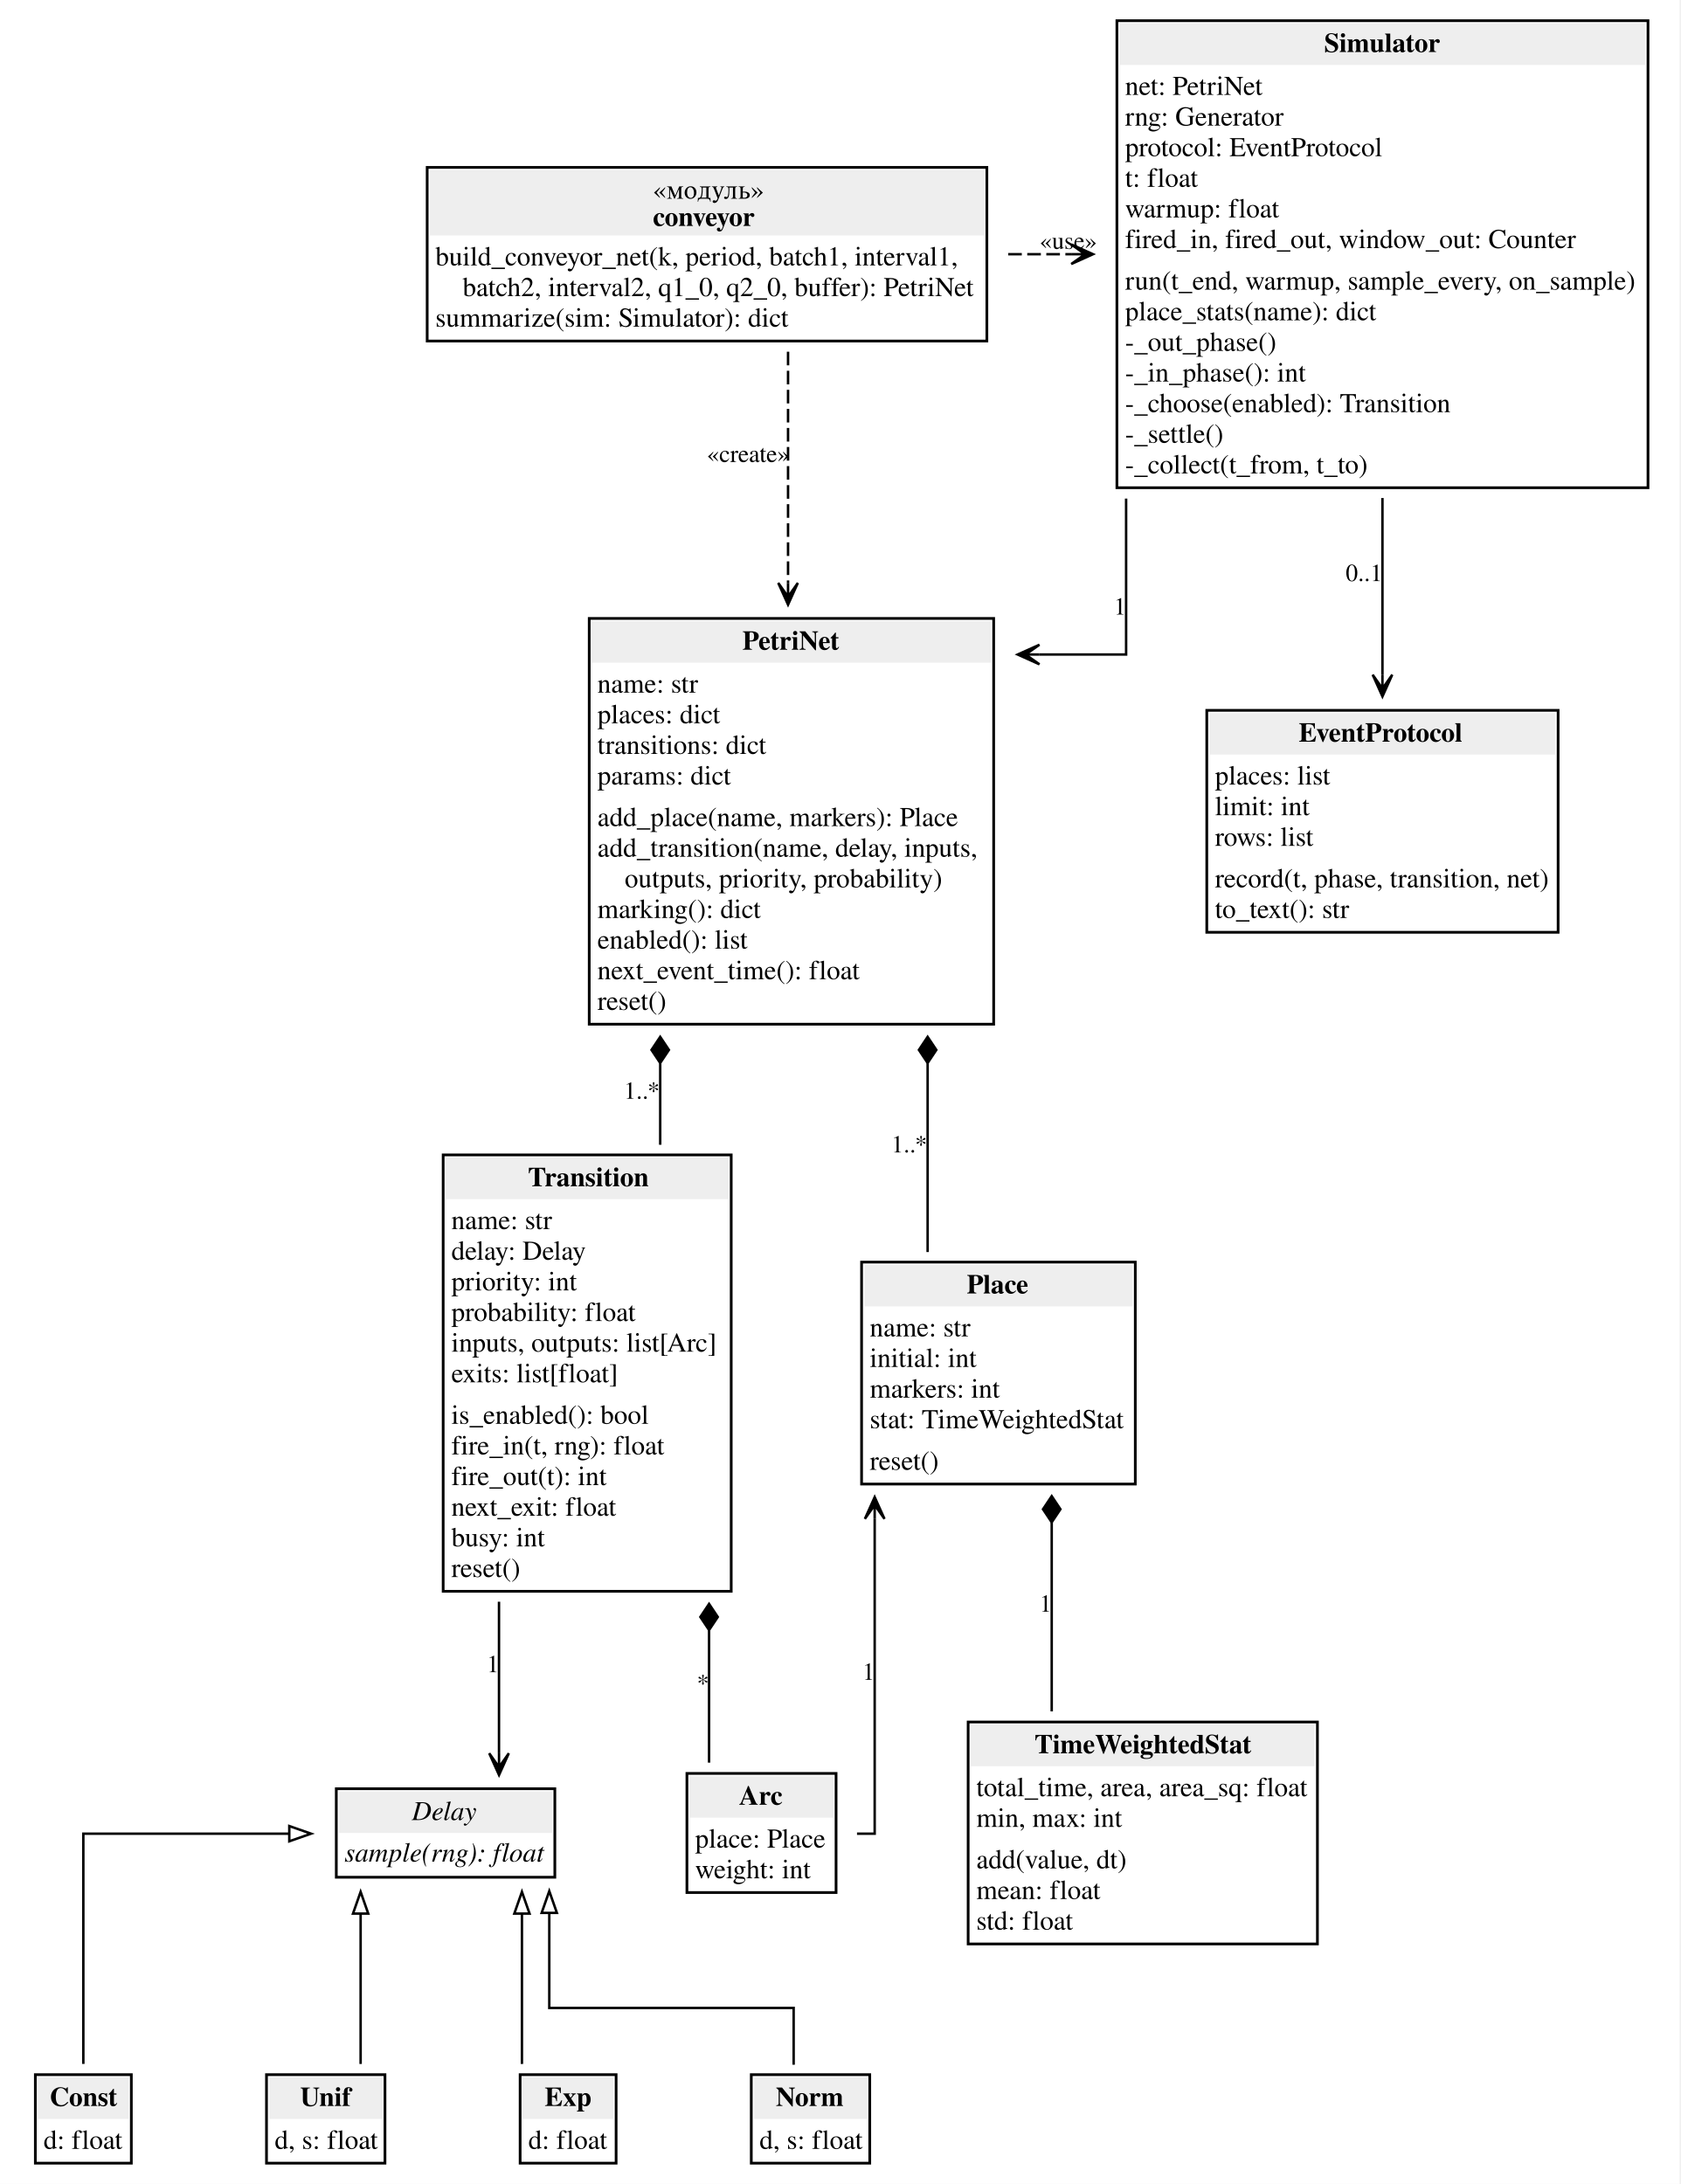
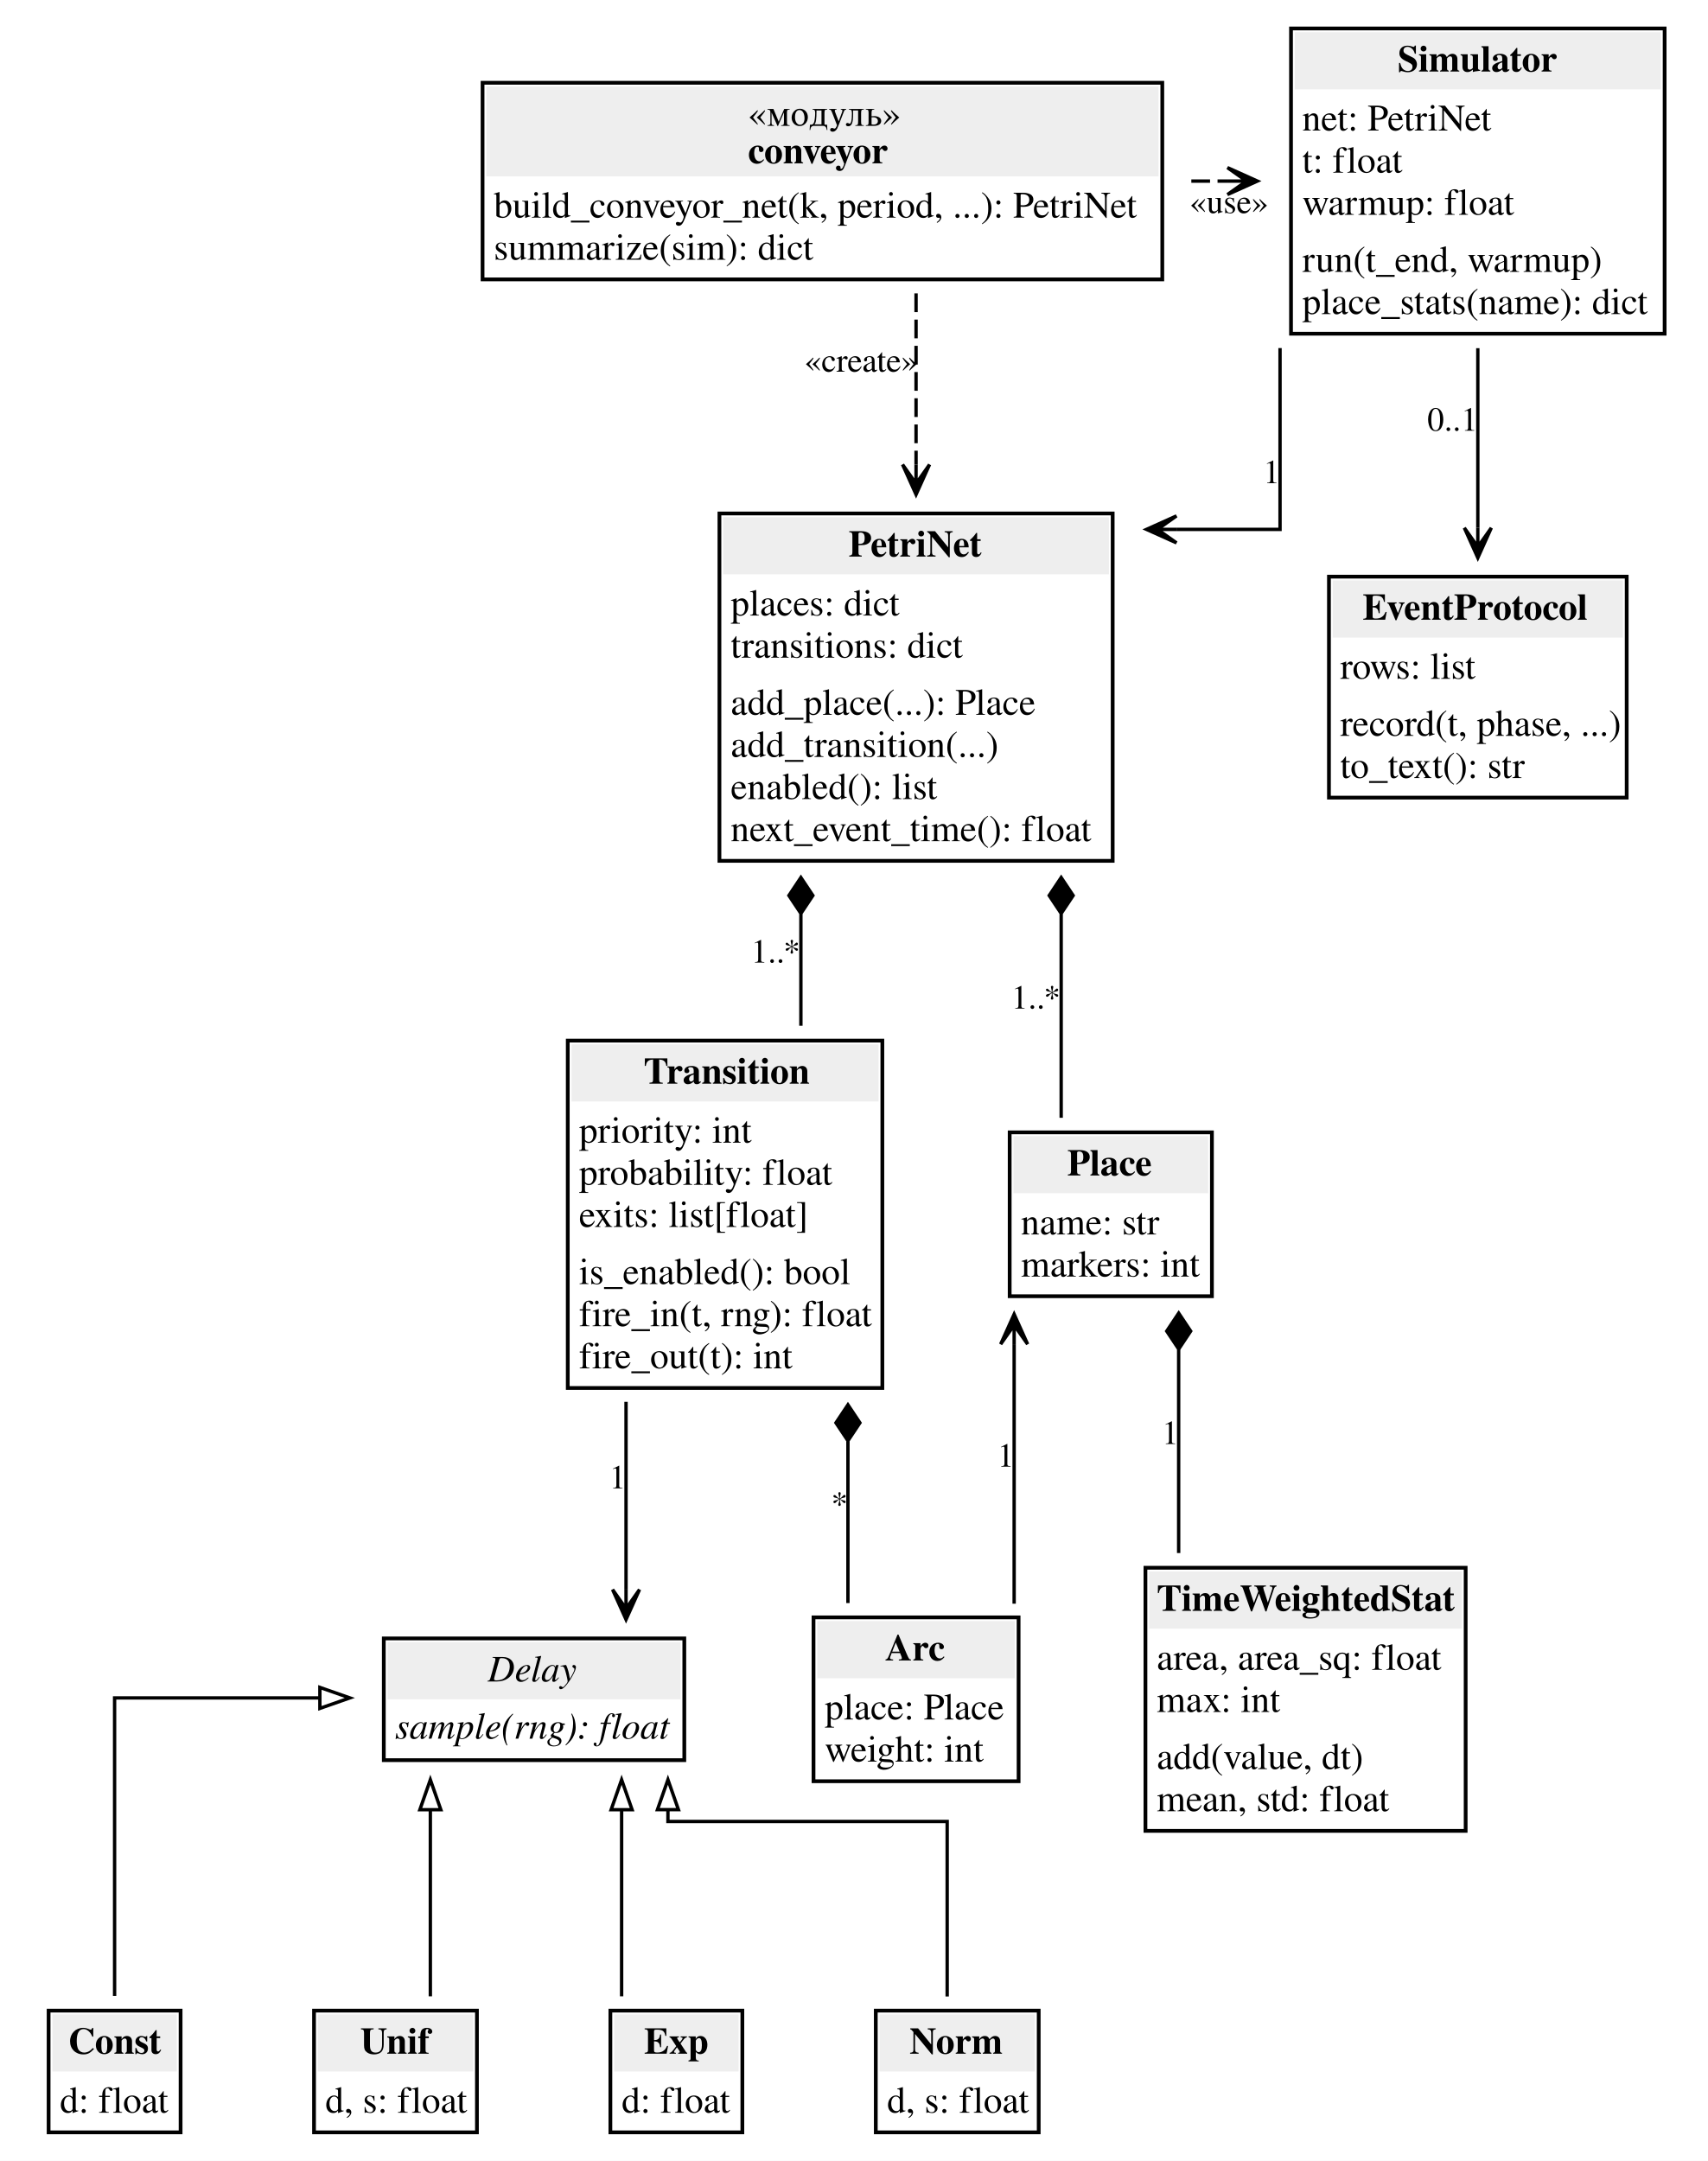
- <svg xmlns="http://www.w3.org/2000/svg" width="617pt" height="802pt" viewBox="0.00 0.00 617.00 802.00">
-   <g id="graph0" class="graph" transform="scale(1 1) rotate(0) translate(3.6 798.35)">
-     <polygon fill="white" stroke="none" points="-3.6,3.6 -3.6,-798.35 613.1,-798.35 613.1,3.6 -3.6,3.6" />
+ <svg xmlns="http://www.w3.org/2000/svg" width="456pt" height="577pt" viewBox="0.00 0.00 456.00 577.00">
+   <g id="graph0" class="graph" transform="scale(1 1) rotate(0) translate(3.6 573.35)">
+     <polygon fill="white" stroke="none" points="-3.6,3.6 -3.6,-573.35 452.48,-573.35 452.48,3.6 -3.6,3.6" />
    <g id="node1" class="node">
-       <polygon fill="none" stroke="black" points="406.5,-619.25 406.5,-790.75 601.5,-790.75 601.5,-619.25 406.5,-619.25" />
-       <polygon fill="#eeeeee" stroke="none" points="407.5,-774.5 407.5,-789.75 600.5,-789.75 600.5,-774.5 407.5,-774.5" />
-       <text xml:space="preserve" text-anchor="start" x="482.62" y="-779.25" font-family="Times,serif" font-weight="bold" font-size="10.00">Simulator</text>
-       <text xml:space="preserve" text-anchor="start" x="409.5" y="-763.5" font-family="Times,serif" font-size="10.00">net: PetriNet</text>
-       <text xml:space="preserve" text-anchor="start" x="409.5" y="-752.25" font-family="Times,serif" font-size="10.00">rng: Generator</text>
-       <text xml:space="preserve" text-anchor="start" x="409.5" y="-741" font-family="Times,serif" font-size="10.00">protocol: EventProtocol</text>
-       <text xml:space="preserve" text-anchor="start" x="409.5" y="-729.75" font-family="Times,serif" font-size="10.00">t: float</text>
-       <text xml:space="preserve" text-anchor="start" x="409.5" y="-718.5" font-family="Times,serif" font-size="10.00">warmup: float</text>
-       <text xml:space="preserve" text-anchor="start" x="409.5" y="-707.25" font-family="Times,serif" font-size="10.00">fired_in, fired_out, window_out: Counter</text>
-       <text xml:space="preserve" text-anchor="start" x="409.5" y="-692" font-family="Times,serif" font-size="10.00">run(t_end, warmup, sample_every, on_sample)</text>
-       <text xml:space="preserve" text-anchor="start" x="409.5" y="-680.75" font-family="Times,serif" font-size="10.00">place_stats(name): dict</text>
-       <text xml:space="preserve" text-anchor="start" x="409.5" y="-669.5" font-family="Times,serif" font-size="10.00">-_out_phase()</text>
-       <text xml:space="preserve" text-anchor="start" x="409.5" y="-658.25" font-family="Times,serif" font-size="10.00">-_in_phase(): int</text>
-       <text xml:space="preserve" text-anchor="start" x="409.5" y="-647" font-family="Times,serif" font-size="10.00">-_choose(enabled): Transition</text>
-       <text xml:space="preserve" text-anchor="start" x="409.5" y="-635.75" font-family="Times,serif" font-size="10.00">-_settle()</text>
-       <text xml:space="preserve" text-anchor="start" x="409.5" y="-624.5" font-family="Times,serif" font-size="10.00">-_collect(t_from, t_to)</text>
+       <polygon fill="none" stroke="black" points="341.12,-484.25 341.12,-565.75 440.88,-565.75 440.88,-484.25 341.12,-484.25" />
+       <polygon fill="#eeeeee" stroke="none" points="342.12,-549.5 342.12,-564.75 439.88,-564.75 439.88,-549.5 342.12,-549.5" />
+       <text xml:space="preserve" text-anchor="start" x="369.62" y="-554.25" font-family="Times,serif" font-weight="bold" font-size="10.00">Simulator</text>
+       <text xml:space="preserve" text-anchor="start" x="344.12" y="-538.5" font-family="Times,serif" font-size="10.00">net: PetriNet</text>
+       <text xml:space="preserve" text-anchor="start" x="344.12" y="-527.25" font-family="Times,serif" font-size="10.00">t: float</text>
+       <text xml:space="preserve" text-anchor="start" x="344.12" y="-516" font-family="Times,serif" font-size="10.00">warmup: float</text>
+       <text xml:space="preserve" text-anchor="start" x="344.12" y="-500.75" font-family="Times,serif" font-size="10.00">run(t_end, warmup)</text>
+       <text xml:space="preserve" text-anchor="start" x="344.12" y="-489.5" font-family="Times,serif" font-size="10.00">place_stats(name): dict</text>
    </g>
    <g id="node2" class="node">
-       <polygon fill="none" stroke="black" points="212.75,-422.25 212.75,-571.25 361.25,-571.25 361.25,-422.25 212.75,-422.25" />
-       <polygon fill="#eeeeee" stroke="none" points="213.75,-555 213.75,-570.25 360.25,-570.25 360.25,-555 213.75,-555" />
-       <text xml:space="preserve" text-anchor="start" x="269" y="-559.75" font-family="Times,serif" font-weight="bold" font-size="10.00">PetriNet</text>
-       <text xml:space="preserve" text-anchor="start" x="215.75" y="-544" font-family="Times,serif" font-size="10.00">name: str</text>
-       <text xml:space="preserve" text-anchor="start" x="215.75" y="-532.75" font-family="Times,serif" font-size="10.00">places: dict</text>
-       <text xml:space="preserve" text-anchor="start" x="215.75" y="-521.5" font-family="Times,serif" font-size="10.00">transitions: dict</text>
-       <text xml:space="preserve" text-anchor="start" x="215.75" y="-510.25" font-family="Times,serif" font-size="10.00">params: dict</text>
-       <text xml:space="preserve" text-anchor="start" x="215.75" y="-495" font-family="Times,serif" font-size="10.00">add_place(name, markers): Place</text>
-       <text xml:space="preserve" text-anchor="start" x="215.75" y="-483.75" font-family="Times,serif" font-size="10.00">add_transition(name, delay, inputs,</text>
-       <text xml:space="preserve" text-anchor="start" x="215.75" y="-472.5" font-family="Times,serif" font-size="10.00">    outputs, priority, probability)</text>
-       <text xml:space="preserve" text-anchor="start" x="215.75" y="-461.25" font-family="Times,serif" font-size="10.00">marking(): dict</text>
-       <text xml:space="preserve" text-anchor="start" x="215.75" y="-450" font-family="Times,serif" font-size="10.00">enabled(): list</text>
-       <text xml:space="preserve" text-anchor="start" x="215.75" y="-438.75" font-family="Times,serif" font-size="10.00">next_event_time(): float</text>
-       <text xml:space="preserve" text-anchor="start" x="215.75" y="-427.5" font-family="Times,serif" font-size="10.00">reset()</text>
+       <polygon fill="none" stroke="black" points="188.5,-343.5 188.5,-436.25 293.5,-436.25 293.5,-343.5 188.5,-343.5" />
+       <polygon fill="#eeeeee" stroke="none" points="189.5,-420 189.5,-435.25 292.5,-435.25 292.5,-420 189.5,-420" />
+       <text xml:space="preserve" text-anchor="start" x="223" y="-424.75" font-family="Times,serif" font-weight="bold" font-size="10.00">PetriNet</text>
+       <text xml:space="preserve" text-anchor="start" x="191.5" y="-409" font-family="Times,serif" font-size="10.00">places: dict</text>
+       <text xml:space="preserve" text-anchor="start" x="191.5" y="-397.75" font-family="Times,serif" font-size="10.00">transitions: dict</text>
+       <text xml:space="preserve" text-anchor="start" x="191.5" y="-382.5" font-family="Times,serif" font-size="10.00">add_place(...): Place</text>
+       <text xml:space="preserve" text-anchor="start" x="191.5" y="-371.25" font-family="Times,serif" font-size="10.00">add_transition(...)</text>
+       <text xml:space="preserve" text-anchor="start" x="191.5" y="-360" font-family="Times,serif" font-size="10.00">enabled(): list</text>
+       <text xml:space="preserve" text-anchor="start" x="191.5" y="-348.75" font-family="Times,serif" font-size="10.00">next_event_time(): float</text>
    </g>
    <g id="edge1" class="edge">
-       <path fill="none" stroke="black" stroke-width="0.9" d="M409.88,-615.25C409.88,-584.65 409.88,-558 409.88,-558 409.88,-558 378.06,-558 378.06,-558" />
-       <polygon fill="black" stroke="black" stroke-width="0.9" points="370.06,-558 378.06,-554.4 372.96,-558 378.06,-558 378.06,-558 378.06,-558 372.96,-558 378.06,-561.6 370.06,-558" />
-       <text xml:space="preserve" text-anchor="middle" x="407.62" y="-572.67" font-family="Times,serif" font-size="9.00">1</text>
+       <path fill="none" stroke="black" stroke-width="0.9" d="M338.19,-480.41C338.19,-456.54 338.19,-432 338.19,-432 338.19,-432 310.54,-432 310.54,-432" />
+       <polygon fill="black" stroke="black" stroke-width="0.9" points="302.54,-432 310.54,-428.4 305.45,-432 310.54,-432 310.54,-432 310.54,-432 305.45,-432 310.54,-435.6 302.54,-432" />
+       <text xml:space="preserve" text-anchor="middle" x="335.94" y="-444.33" font-family="Times,serif" font-size="9.00">1</text>
    </g>
    <g id="node7" class="node">
-       <polygon fill="none" stroke="black" points="439.5,-456 439.5,-537.5 568.5,-537.5 568.5,-456 439.5,-456" />
-       <polygon fill="#eeeeee" stroke="none" points="440.5,-521.25 440.5,-536.5 567.5,-536.5 567.5,-521.25 440.5,-521.25" />
-       <text xml:space="preserve" text-anchor="start" x="473.25" y="-526" font-family="Times,serif" font-weight="bold" font-size="10.00">EventProtocol</text>
-       <text xml:space="preserve" text-anchor="start" x="442.5" y="-510.25" font-family="Times,serif" font-size="10.00">places: list</text>
-       <text xml:space="preserve" text-anchor="start" x="442.5" y="-499" font-family="Times,serif" font-size="10.00">limit: int</text>
-       <text xml:space="preserve" text-anchor="start" x="442.5" y="-487.75" font-family="Times,serif" font-size="10.00">rows: list</text>
-       <text xml:space="preserve" text-anchor="start" x="442.5" y="-472.5" font-family="Times,serif" font-size="10.00">record(t, phase, transition, net)</text>
-       <text xml:space="preserve" text-anchor="start" x="442.5" y="-461.25" font-family="Times,serif" font-size="10.00">to_text(): str</text>
+       <polygon fill="none" stroke="black" points="351.25,-360.38 351.25,-419.38 430.75,-419.38 430.75,-360.38 351.25,-360.38" />
+       <polygon fill="#eeeeee" stroke="none" points="352.25,-403.12 352.25,-418.38 429.75,-418.38 429.75,-403.12 352.25,-403.12" />
+       <text xml:space="preserve" text-anchor="start" x="360.25" y="-407.88" font-family="Times,serif" font-weight="bold" font-size="10.00">EventProtocol</text>
+       <text xml:space="preserve" text-anchor="start" x="354.25" y="-392.12" font-family="Times,serif" font-size="10.00">rows: list</text>
+       <text xml:space="preserve" text-anchor="start" x="354.25" y="-376.88" font-family="Times,serif" font-size="10.00">record(t, phase, ...)</text>
+       <text xml:space="preserve" text-anchor="start" x="354.25" y="-365.62" font-family="Times,serif" font-size="10.00">to_text(): str</text>
    </g>
    <g id="edge2" class="edge">
-       <path fill="none" stroke="black" stroke-width="0.9" d="M504,-615.47C504,-615.47 504,-550.59 504,-550.59" />
-       <polygon fill="black" stroke="black" stroke-width="0.9" points="504,-542.59 507.6,-550.59 504,-545.49 504,-550.59 504,-550.59 504,-550.59 504,-545.49 500.4,-550.59 504,-542.59" />
-       <text xml:space="preserve" text-anchor="middle" x="497.25" y="-584.98" font-family="Times,serif" font-size="9.00">0..1</text>
+       <path fill="none" stroke="black" stroke-width="0.9" d="M391,-480.38C391,-480.38 391,-432.41 391,-432.41" />
+       <polygon fill="black" stroke="black" stroke-width="0.9" points="391,-424.41 394.6,-432.41 391,-427.32 391,-432.41 391,-432.41 391,-432.41 391,-427.32 387.4,-432.41 391,-424.41" />
+       <text xml:space="preserve" text-anchor="middle" x="384.25" y="-458.35" font-family="Times,serif" font-size="9.00">0..1</text>
    </g>
    <g id="node3" class="node">
-       <polygon fill="none" stroke="black" points="159.12,-214 159.12,-374.25 264.88,-374.25 264.88,-214 159.12,-214" />
-       <polygon fill="#eeeeee" stroke="none" points="160.12,-358 160.12,-373.25 263.88,-373.25 263.88,-358 160.12,-358" />
-       <text xml:space="preserve" text-anchor="start" x="190.25" y="-362.75" font-family="Times,serif" font-weight="bold" font-size="10.00">Transition</text>
-       <text xml:space="preserve" text-anchor="start" x="162.12" y="-347" font-family="Times,serif" font-size="10.00">name: str</text>
-       <text xml:space="preserve" text-anchor="start" x="162.12" y="-335.75" font-family="Times,serif" font-size="10.00">delay: Delay</text>
-       <text xml:space="preserve" text-anchor="start" x="162.12" y="-324.5" font-family="Times,serif" font-size="10.00">priority: int</text>
-       <text xml:space="preserve" text-anchor="start" x="162.12" y="-313.25" font-family="Times,serif" font-size="10.00">probability: float</text>
-       <text xml:space="preserve" text-anchor="start" x="162.12" y="-302" font-family="Times,serif" font-size="10.00">inputs, outputs: list[Arc]</text>
-       <text xml:space="preserve" text-anchor="start" x="162.12" y="-290.75" font-family="Times,serif" font-size="10.00">exits: list[float]</text>
-       <text xml:space="preserve" text-anchor="start" x="162.12" y="-275.5" font-family="Times,serif" font-size="10.00">is_enabled(): bool</text>
-       <text xml:space="preserve" text-anchor="start" x="162.12" y="-264.25" font-family="Times,serif" font-size="10.00">fire_in(t, rng): float</text>
-       <text xml:space="preserve" text-anchor="start" x="162.12" y="-253" font-family="Times,serif" font-size="10.00">fire_out(t): int</text>
-       <text xml:space="preserve" text-anchor="start" x="162.12" y="-241.75" font-family="Times,serif" font-size="10.00">next_exit: float</text>
-       <text xml:space="preserve" text-anchor="start" x="162.12" y="-230.5" font-family="Times,serif" font-size="10.00">busy: int</text>
-       <text xml:space="preserve" text-anchor="start" x="162.12" y="-219.25" font-family="Times,serif" font-size="10.00">reset()</text>
+       <polygon fill="none" stroke="black" points="148,-202.75 148,-295.5 232,-295.5 232,-202.75 148,-202.75" />
+       <polygon fill="#eeeeee" stroke="none" points="149,-279.25 149,-294.5 231,-294.5 231,-279.25 149,-279.25" />
+       <text xml:space="preserve" text-anchor="start" x="168.25" y="-284" font-family="Times,serif" font-weight="bold" font-size="10.00">Transition</text>
+       <text xml:space="preserve" text-anchor="start" x="151" y="-268.25" font-family="Times,serif" font-size="10.00">priority: int</text>
+       <text xml:space="preserve" text-anchor="start" x="151" y="-257" font-family="Times,serif" font-size="10.00">probability: float</text>
+       <text xml:space="preserve" text-anchor="start" x="151" y="-245.75" font-family="Times,serif" font-size="10.00">exits: list[float]</text>
+       <text xml:space="preserve" text-anchor="start" x="151" y="-230.5" font-family="Times,serif" font-size="10.00">is_enabled(): bool</text>
+       <text xml:space="preserve" text-anchor="start" x="151" y="-219.25" font-family="Times,serif" font-size="10.00">fire_in(t, rng): float</text>
+       <text xml:space="preserve" text-anchor="start" x="151" y="-208" font-family="Times,serif" font-size="10.00">fire_out(t): int</text>
    </g>
    <g id="edge4" class="edge">
-       <path fill="none" stroke="black" stroke-width="0.9" d="M238.81,-407.86C238.81,-407.86 238.81,-377.97 238.81,-377.97" />
-       <polygon fill="black" stroke="black" stroke-width="0.9" points="238.81,-408 242.01,-412.8 238.81,-417.6 235.61,-412.8 238.81,-408" />
-       <text xml:space="preserve" text-anchor="middle" x="232.06" y="-394.86" font-family="Times,serif" font-size="9.00">1..*</text>
+       <path fill="none" stroke="black" stroke-width="0.9" d="M210.25,-329.31C210.25,-329.31 210.25,-299.46 210.25,-299.46" />
+       <polygon fill="black" stroke="black" stroke-width="0.9" points="210.25,-329.44 213.45,-334.24 210.25,-339.04 207.05,-334.24 210.25,-329.44" />
+       <text xml:space="preserve" text-anchor="middle" x="203.5" y="-316.33" font-family="Times,serif" font-size="9.00">1..*</text>
    </g>
    <g id="node5" class="node">
-       <polygon fill="none" stroke="black" points="312.75,-253.38 312.75,-334.88 413.25,-334.88 413.25,-253.38 312.75,-253.38" />
-       <polygon fill="#eeeeee" stroke="none" points="313.75,-318.62 313.75,-333.88 412.25,-333.88 412.25,-318.62 313.75,-318.62" />
-       <text xml:space="preserve" text-anchor="start" x="351.38" y="-323.38" font-family="Times,serif" font-weight="bold" font-size="10.00">Place</text>
-       <text xml:space="preserve" text-anchor="start" x="315.75" y="-307.62" font-family="Times,serif" font-size="10.00">name: str</text>
-       <text xml:space="preserve" text-anchor="start" x="315.75" y="-296.38" font-family="Times,serif" font-size="10.00">initial: int</text>
-       <text xml:space="preserve" text-anchor="start" x="315.75" y="-285.12" font-family="Times,serif" font-size="10.00">markers: int</text>
-       <text xml:space="preserve" text-anchor="start" x="315.75" y="-273.88" font-family="Times,serif" font-size="10.00">stat: TimeWeightedStat</text>
-       <text xml:space="preserve" text-anchor="start" x="315.75" y="-258.62" font-family="Times,serif" font-size="10.00">reset()</text>
+       <polygon fill="none" stroke="black" points="266,-227.25 266,-271 320,-271 320,-227.25 266,-227.25" />
+       <polygon fill="#eeeeee" stroke="none" points="267,-254.75 267,-270 319,-270 319,-254.75 267,-254.75" />
+       <text xml:space="preserve" text-anchor="start" x="281.38" y="-259.5" font-family="Times,serif" font-weight="bold" font-size="10.00">Place</text>
+       <text xml:space="preserve" text-anchor="start" x="269" y="-243.75" font-family="Times,serif" font-size="10.00">name: str</text>
+       <text xml:space="preserve" text-anchor="start" x="269" y="-232.5" font-family="Times,serif" font-size="10.00">markers: int</text>
    </g>
    <g id="edge3" class="edge">
-       <path fill="none" stroke="black" stroke-width="0.9" d="M337,-407.86C337,-407.86 337,-338.59 337,-338.59" />
-       <polygon fill="black" stroke="black" stroke-width="0.9" points="337,-408 340.2,-412.8 337,-417.6 333.8,-412.8 337,-408" />
-       <text xml:space="preserve" text-anchor="middle" x="330.25" y="-375.17" font-family="Times,serif" font-size="9.00">1..*</text>
+       <path fill="none" stroke="black" stroke-width="0.9" d="M279.75,-329.31C279.75,-329.31 279.75,-274.89 279.75,-274.89" />
+       <polygon fill="black" stroke="black" stroke-width="0.9" points="279.75,-329.44 282.95,-334.24 279.75,-339.04 276.55,-334.24 279.75,-329.44" />
+       <text xml:space="preserve" text-anchor="middle" x="273" y="-304.05" font-family="Times,serif" font-size="9.00">1..*</text>
    </g>
    <g id="node4" class="node">
-       <polygon fill="none" stroke="black" points="248.62,-103.38 248.62,-147.12 303.38,-147.12 303.38,-103.38 248.62,-103.38" />
-       <polygon fill="#eeeeee" stroke="none" points="249.62,-130.88 249.62,-146.12 302.38,-146.12 302.38,-130.88 249.62,-130.88" />
-       <text xml:space="preserve" text-anchor="start" x="267.75" y="-135.62" font-family="Times,serif" font-weight="bold" font-size="10.00">Arc</text>
-       <text xml:space="preserve" text-anchor="start" x="251.62" y="-119.88" font-family="Times,serif" font-size="10.00">place: Place</text>
-       <text xml:space="preserve" text-anchor="start" x="251.62" y="-108.62" font-family="Times,serif" font-size="10.00">weight: int</text>
+       <polygon fill="none" stroke="black" points="213.62,-97.75 213.62,-141.5 268.38,-141.5 268.38,-97.75 213.62,-97.75" />
+       <polygon fill="#eeeeee" stroke="none" points="214.62,-125.25 214.62,-140.5 267.38,-140.5 267.38,-125.25 214.62,-125.25" />
+       <text xml:space="preserve" text-anchor="start" x="232.75" y="-130" font-family="Times,serif" font-weight="bold" font-size="10.00">Arc</text>
+       <text xml:space="preserve" text-anchor="start" x="216.62" y="-114.25" font-family="Times,serif" font-size="10.00">place: Place</text>
+       <text xml:space="preserve" text-anchor="start" x="216.62" y="-103" font-family="Times,serif" font-size="10.00">weight: int</text>
    </g>
    <g id="edge5" class="edge">
-       <path fill="none" stroke="black" stroke-width="0.9" d="M256.75,-199.63C256.75,-199.63 256.75,-151.08 256.75,-151.08" />
-       <polygon fill="black" stroke="black" stroke-width="0.9" points="256.75,-199.77 259.95,-204.57 256.75,-209.37 253.55,-204.57 256.75,-199.77" />
-       <text xml:space="preserve" text-anchor="middle" x="254.5" y="-177.31" font-family="Times,serif" font-size="9.00">*</text>
+       <path fill="none" stroke="black" stroke-width="0.9" d="M222.81,-188.51C222.81,-188.51 222.81,-145.32 222.81,-145.32" />
+       <polygon fill="black" stroke="black" stroke-width="0.9" points="222.81,-188.65 226.01,-193.45 222.81,-198.25 219.61,-193.45 222.81,-188.65" />
+       <text xml:space="preserve" text-anchor="middle" x="220.56" y="-168.86" font-family="Times,serif" font-size="9.00">*</text>
    </g>
    <g id="node8" class="node">
-       <polygon fill="none" stroke="black" points="119.88,-109 119.88,-141.5 200.12,-141.5 200.12,-109 119.88,-109" />
-       <polygon fill="#eeeeee" stroke="none" points="120.88,-125.25 120.88,-140.5 199.12,-140.5 199.12,-125.25 120.88,-125.25" />
-       <text xml:space="preserve" text-anchor="start" x="147.62" y="-130" font-family="Times,serif" font-style="italic" font-size="10.00">Delay</text>
-       <text xml:space="preserve" text-anchor="start" x="122.88" y="-114.75" font-family="Times,serif" font-style="italic" font-size="10.00">sample(rng): float</text>
+       <polygon fill="none" stroke="black" points="98.88,-103.38 98.88,-135.88 179.12,-135.88 179.12,-103.38 98.88,-103.38" />
+       <polygon fill="#eeeeee" stroke="none" points="99.88,-119.62 99.88,-134.88 178.12,-134.88 178.12,-119.62 99.88,-119.62" />
+       <text xml:space="preserve" text-anchor="start" x="126.62" y="-124.38" font-family="Times,serif" font-style="italic" font-size="10.00">Delay</text>
+       <text xml:space="preserve" text-anchor="start" x="101.88" y="-109.12" font-family="Times,serif" font-style="italic" font-size="10.00">sample(rng): float</text>
    </g>
    <g id="edge7" class="edge">
-       <path fill="none" stroke="black" stroke-width="0.9" d="M179.62,-210.18C179.62,-210.18 179.62,-154.53 179.62,-154.53" />
-       <polygon fill="black" stroke="black" stroke-width="0.9" points="179.63,-146.53 183.23,-154.53 179.63,-149.43 179.63,-154.53 179.63,-154.53 179.63,-154.53 179.63,-149.43 176.03,-154.53 179.63,-146.53" />
-       <text xml:space="preserve" text-anchor="middle" x="177.38" y="-184.3" font-family="Times,serif" font-size="9.00">1</text>
+       <path fill="none" stroke="black" stroke-width="0.9" d="M163.56,-199.06C163.56,-199.06 163.56,-148.93 163.56,-148.93" />
+       <polygon fill="black" stroke="black" stroke-width="0.9" points="163.56,-140.93 167.16,-148.93 163.56,-143.83 163.56,-148.93 163.56,-148.93 163.56,-148.93 163.56,-143.83 159.96,-148.93 163.56,-140.93" />
+       <text xml:space="preserve" text-anchor="middle" x="161.31" y="-175.94" font-family="Times,serif" font-size="9.00">1</text>
    </g>
    <g id="edge6" class="edge">
-       <path fill="none" stroke="black" stroke-width="0.9" d="M317.56,-240.59C317.56,-240.59 317.56,-125 317.56,-125 317.56,-125 314.96,-125 311.07,-125" />
-       <polygon fill="black" stroke="black" stroke-width="0.9" points="317.56,-248.59 313.96,-240.59 317.56,-245.69 317.56,-240.59 317.56,-240.59 317.56,-240.59 317.56,-245.69 321.16,-240.59 317.56,-248.59" />
-       <text xml:space="preserve" text-anchor="middle" x="315.31" y="-181.5" font-family="Times,serif" font-size="9.00">1</text>
+       <path fill="none" stroke="black" stroke-width="0.9" d="M267.19,-214.44C267.19,-214.44 267.19,-145.16 267.19,-145.16" />
+       <polygon fill="black" stroke="black" stroke-width="0.9" points="267.19,-222.44 263.59,-214.44 267.19,-219.54 267.19,-214.44 267.19,-214.44 267.19,-214.44 267.19,-219.54 270.79,-214.44 267.19,-222.44" />
+       <text xml:space="preserve" text-anchor="middle" x="264.94" y="-181.75" font-family="Times,serif" font-size="9.00">1</text>
    </g>
    <g id="node6" class="node">
-       <polygon fill="none" stroke="black" points="351.88,-84.5 351.88,-166 480.12,-166 480.12,-84.5 351.88,-84.5" />
-       <polygon fill="#eeeeee" stroke="none" points="352.88,-149.75 352.88,-165 479.12,-165 479.12,-149.75 352.88,-149.75" />
-       <text xml:space="preserve" text-anchor="start" x="376.25" y="-154.5" font-family="Times,serif" font-weight="bold" font-size="10.00">TimeWeightedStat</text>
-       <text xml:space="preserve" text-anchor="start" x="354.88" y="-138.75" font-family="Times,serif" font-size="10.00">total_time, area, area_sq: float</text>
-       <text xml:space="preserve" text-anchor="start" x="354.88" y="-127.5" font-family="Times,serif" font-size="10.00">min, max: int</text>
-       <text xml:space="preserve" text-anchor="start" x="354.88" y="-112.25" font-family="Times,serif" font-size="10.00">add(value, dt)</text>
-       <text xml:space="preserve" text-anchor="start" x="354.88" y="-101" font-family="Times,serif" font-size="10.00">mean: float</text>
-       <text xml:space="preserve" text-anchor="start" x="354.88" y="-89.75" font-family="Times,serif" font-size="10.00">std: float</text>
+       <polygon fill="none" stroke="black" points="302.25,-84.5 302.25,-154.75 387.75,-154.75 387.75,-84.5 302.25,-84.5" />
+       <polygon fill="#eeeeee" stroke="none" points="303.25,-138.5 303.25,-153.75 386.75,-153.75 386.75,-138.5 303.25,-138.5" />
+       <text xml:space="preserve" text-anchor="start" x="305.25" y="-143.25" font-family="Times,serif" font-weight="bold" font-size="10.00">TimeWeightedStat</text>
+       <text xml:space="preserve" text-anchor="start" x="305.25" y="-127.5" font-family="Times,serif" font-size="10.00">area, area_sq: float</text>
+       <text xml:space="preserve" text-anchor="start" x="305.25" y="-116.25" font-family="Times,serif" font-size="10.00">max: int</text>
+       <text xml:space="preserve" text-anchor="start" x="305.25" y="-101" font-family="Times,serif" font-size="10.00">add(value, dt)</text>
+       <text xml:space="preserve" text-anchor="start" x="305.25" y="-89.75" font-family="Times,serif" font-size="10.00">mean, std: float</text>
    </g>
    <g id="edge8" class="edge">
-       <path fill="none" stroke="black" stroke-width="0.9" d="M382.56,-239.21C382.56,-239.21 382.56,-169.91 382.56,-169.91" />
-       <polygon fill="black" stroke="black" stroke-width="0.9" points="382.56,-239.34 385.76,-244.14 382.56,-248.94 379.36,-244.14 382.56,-239.34" />
-       <text xml:space="preserve" text-anchor="middle" x="380.31" y="-206.51" font-family="Times,serif" font-size="9.00">1</text>
+       <path fill="none" stroke="black" stroke-width="0.9" d="M311.12,-212.99C311.12,-212.99 311.12,-158.68 311.12,-158.68" />
+       <polygon fill="black" stroke="black" stroke-width="0.9" points="311.13,-213.13 314.33,-217.93 311.13,-222.73 307.93,-217.93 311.13,-213.13" />
+       <text xml:space="preserve" text-anchor="middle" x="308.88" y="-187.79" font-family="Times,serif" font-size="9.00">1</text>
    </g>
    <g id="node9" class="node">
      <polygon fill="none" stroke="black" points="9.38,-4 9.38,-36.5 44.62,-36.5 44.62,-4 9.38,-4" />
      <polygon fill="#eeeeee" stroke="none" points="10.38,-20.25 10.38,-35.5 43.62,-35.5 43.62,-20.25 10.38,-20.25" />
      <text xml:space="preserve" text-anchor="start" x="14.62" y="-25" font-family="Times,serif" font-weight="bold" font-size="10.00">Const</text>
      <text xml:space="preserve" text-anchor="start" x="12.38" y="-9.25" font-family="Times,serif" font-size="10.00">d: float</text>
    </g>
    <g id="edge9" class="edge">
-       <path fill="none" stroke="black" stroke-width="0.9" d="M102.62,-125C102.62,-125 27,-125 27,-125 27,-125 27,-70.89 27,-40.45" />
-       <polygon fill="none" stroke="black" stroke-width="0.9" points="102.62,-127.8 110.62,-125 102.62,-122.2 102.62,-127.8" />
+       <path fill="none" stroke="black" stroke-width="0.9" d="M81.81,-120C81.81,-120 27,-120 27,-120 27,-120 27,-69.58 27,-40.44" />
+       <polygon fill="none" stroke="black" stroke-width="0.9" points="81.81,-122.8 89.81,-120 81.81,-117.2 81.81,-122.8" />
    </g>
    <g id="node10" class="node">
-       <polygon fill="none" stroke="black" points="94.25,-4 94.25,-36.5 137.75,-36.5 137.75,-4 94.25,-4" />
-       <polygon fill="#eeeeee" stroke="none" points="95.25,-20.25 95.25,-35.5 136.75,-35.5 136.75,-20.25 95.25,-20.25" />
-       <text xml:space="preserve" text-anchor="start" x="106.62" y="-25" font-family="Times,serif" font-weight="bold" font-size="10.00">Unif</text>
-       <text xml:space="preserve" text-anchor="start" x="97.25" y="-9.25" font-family="Times,serif" font-size="10.00">d, s: float</text>
+       <polygon fill="none" stroke="black" points="80.25,-4 80.25,-36.5 123.75,-36.5 123.75,-4 80.25,-4" />
+       <polygon fill="#eeeeee" stroke="none" points="81.25,-20.25 81.25,-35.5 122.75,-35.5 122.75,-20.25 81.25,-20.25" />
+       <text xml:space="preserve" text-anchor="start" x="92.62" y="-25" font-family="Times,serif" font-weight="bold" font-size="10.00">Unif</text>
+       <text xml:space="preserve" text-anchor="start" x="83.25" y="-9.25" font-family="Times,serif" font-size="10.00">d, s: float</text>
    </g>
    <g id="edge10" class="edge">
-       <path fill="none" stroke="black" stroke-width="0.9" d="M128.81,-95.64C128.81,-95.64 128.81,-40.43 128.81,-40.43" />
-       <polygon fill="none" stroke="black" stroke-width="0.9" points="126.01,-95.64 128.81,-103.64 131.61,-95.64 126.01,-95.64" />
+       <path fill="none" stroke="black" stroke-width="0.9" d="M111.31,-90.15C111.31,-90.15 111.31,-40.33 111.31,-40.33" />
+       <polygon fill="none" stroke="black" stroke-width="0.9" points="108.51,-90.15 111.31,-98.15 114.11,-90.15 108.51,-90.15" />
    </g>
    <g id="node11" class="node">
-       <polygon fill="none" stroke="black" points="187.38,-4 187.38,-36.5 222.62,-36.5 222.62,-4 187.38,-4" />
-       <polygon fill="#eeeeee" stroke="none" points="188.38,-20.25 188.38,-35.5 221.62,-35.5 221.62,-20.25 188.38,-20.25" />
-       <text xml:space="preserve" text-anchor="start" x="196.38" y="-25" font-family="Times,serif" font-weight="bold" font-size="10.00">Exp</text>
-       <text xml:space="preserve" text-anchor="start" x="190.38" y="-9.25" font-family="Times,serif" font-size="10.00">d: float</text>
+       <polygon fill="none" stroke="black" points="159.38,-4 159.38,-36.5 194.62,-36.5 194.62,-4 159.38,-4" />
+       <polygon fill="#eeeeee" stroke="none" points="160.38,-20.25 160.38,-35.5 193.62,-35.5 193.62,-20.25 160.38,-20.25" />
+       <text xml:space="preserve" text-anchor="start" x="168.38" y="-25" font-family="Times,serif" font-weight="bold" font-size="10.00">Exp</text>
+       <text xml:space="preserve" text-anchor="start" x="162.38" y="-9.25" font-family="Times,serif" font-size="10.00">d: float</text>
    </g>
    <g id="edge11" class="edge">
-       <path fill="none" stroke="black" stroke-width="0.9" d="M188.04,-95.64C188.04,-95.64 188.04,-40.43 188.04,-40.43" />
-       <polygon fill="none" stroke="black" stroke-width="0.9" points="185.24,-95.64 188.04,-103.64 190.84,-95.64 185.24,-95.64" />
+       <path fill="none" stroke="black" stroke-width="0.9" d="M162.38,-90.15C162.38,-90.15 162.38,-40.33 162.38,-40.33" />
+       <polygon fill="none" stroke="black" stroke-width="0.9" points="159.58,-90.15 162.38,-98.15 165.18,-90.15 159.58,-90.15" />
    </g>
    <g id="node12" class="node">
-       <polygon fill="none" stroke="black" points="272.25,-4 272.25,-36.5 315.75,-36.5 315.75,-4 272.25,-4" />
-       <polygon fill="#eeeeee" stroke="none" points="273.25,-20.25 273.25,-35.5 314.75,-35.5 314.75,-20.25 273.25,-20.25" />
-       <text xml:space="preserve" text-anchor="start" x="281.25" y="-25" font-family="Times,serif" font-weight="bold" font-size="10.00">Norm</text>
-       <text xml:space="preserve" text-anchor="start" x="275.25" y="-9.25" font-family="Times,serif" font-size="10.00">d, s: float</text>
+       <polygon fill="none" stroke="black" points="230.25,-4 230.25,-36.5 273.75,-36.5 273.75,-4 230.25,-4" />
+       <polygon fill="#eeeeee" stroke="none" points="231.25,-20.25 231.25,-35.5 272.75,-35.5 272.75,-20.25 231.25,-20.25" />
+       <text xml:space="preserve" text-anchor="start" x="239.25" y="-25" font-family="Times,serif" font-weight="bold" font-size="10.00">Norm</text>
+       <text xml:space="preserve" text-anchor="start" x="233.25" y="-9.25" font-family="Times,serif" font-size="10.00">d, s: float</text>
    </g>
    <g id="edge12" class="edge">
-       <path fill="none" stroke="black" stroke-width="0.9" d="M198.08,-95.91C198.08,-95.91 198.08,-61 198.08,-61 198.08,-61 287.81,-61 287.81,-61 287.81,-61 287.81,-50.49 287.81,-40.15" />
-       <polygon fill="none" stroke="black" stroke-width="0.9" points="195.28,-95.91 198.08,-103.91 200.88,-95.91 195.28,-95.91" />
+       <path fill="none" stroke="black" stroke-width="0.9" d="M174.75,-90.16C174.75,-90.16 174.75,-87 174.75,-87 174.75,-87 249.31,-87 249.31,-87 249.31,-87 249.31,-59.94 249.31,-40.28" />
+       <polygon fill="none" stroke="black" stroke-width="0.9" points="171.95,-90.16 174.75,-98.16 177.55,-90.16 171.95,-90.16" />
    </g>
    <g id="node13" class="node">
-       <polygon fill="none" stroke="black" points="153.25,-673.12 153.25,-736.88 358.75,-736.88 358.75,-673.12 153.25,-673.12" />
-       <polygon fill="#eeeeee" stroke="none" points="154.25,-711.88 154.25,-735.88 357.75,-735.88 357.75,-711.88 154.25,-711.88" />
-       <text xml:space="preserve" text-anchor="start" x="236.12" y="-725.38" font-family="Times,serif" font-size="10.00">«модуль»</text>
-       <text xml:space="preserve" text-anchor="start" x="236.12" y="-715.38" font-family="Times,serif" font-weight="bold" font-size="10.00">conveyor</text>
-       <text xml:space="preserve" text-anchor="start" x="156.25" y="-700.88" font-family="Times,serif" font-size="10.00">build_conveyor_net(k, period, batch1, interval1,</text>
-       <text xml:space="preserve" text-anchor="start" x="156.25" y="-689.62" font-family="Times,serif" font-size="10.00">    batch2, interval2, q1_0, q2_0, buffer): PetriNet</text>
-       <text xml:space="preserve" text-anchor="start" x="156.25" y="-678.38" font-family="Times,serif" font-size="10.00">summarize(sim: Simulator): dict</text>
+       <polygon fill="none" stroke="black" points="125.25,-498.75 125.25,-551.25 306.75,-551.25 306.75,-498.75 125.25,-498.75" />
+       <polygon fill="#eeeeee" stroke="none" points="126.25,-526.25 126.25,-550.25 305.75,-550.25 305.75,-526.25 126.25,-526.25" />
+       <text xml:space="preserve" text-anchor="start" x="196.12" y="-539.75" font-family="Times,serif" font-size="10.00">«модуль»</text>
+       <text xml:space="preserve" text-anchor="start" x="196.12" y="-529.75" font-family="Times,serif" font-weight="bold" font-size="10.00">conveyor</text>
+       <text xml:space="preserve" text-anchor="start" x="128.25" y="-515.25" font-family="Times,serif" font-size="10.00">build_conveyor_net(k, period, ...): PetriNet</text>
+       <text xml:space="preserve" text-anchor="start" x="128.25" y="-504" font-family="Times,serif" font-size="10.00">summarize(sim): dict</text>
    </g>
    <g id="edge14" class="edge">
-       <path fill="none" stroke="black" stroke-width="0.9" stroke-dasharray="5,2" d="M366.58,-705C366.58,-705 389.73,-705 389.73,-705" />
-       <polygon fill="black" stroke="black" stroke-width="0.9" points="397.73,-705 389.73,-708.6 394.82,-705 389.73,-705 389.73,-705 389.73,-705 394.82,-705 389.73,-701.4 397.73,-705" />
-       <text xml:space="preserve" text-anchor="middle" x="388.66" y="-706.95" font-family="Times,serif" font-size="9.00">«use»</text>
+       <path fill="none" stroke="black" stroke-width="0.9" stroke-dasharray="5,2" d="M314.5,-525C314.5,-525 324.14,-525 324.14,-525" />
+       <polygon fill="black" stroke="black" stroke-width="0.9" points="332.14,-525 324.14,-528.6 329.24,-525 324.14,-525 324.14,-525 324.14,-525 329.24,-525 324.14,-521.4 332.14,-525" />
+       <text xml:space="preserve" text-anchor="middle" x="324.57" y="-516.45" font-family="Times,serif" font-size="9.00">«use»</text>
    </g>
    <g id="edge13" class="edge">
-       <path fill="none" stroke="black" stroke-width="0.9" stroke-dasharray="5,2" d="M285.75,-669.2C285.75,-669.2 285.75,-584.3 285.75,-584.3" />
-       <polygon fill="black" stroke="black" stroke-width="0.9" points="285.75,-576.3 289.35,-584.3 285.75,-579.2 285.75,-584.3 285.75,-584.3 285.75,-584.3 285.75,-579.2 282.15,-584.3 285.75,-576.3" />
-       <text xml:space="preserve" text-anchor="middle" x="271.12" y="-628.7" font-family="Times,serif" font-size="9.00">«create»</text>
+       <path fill="none" stroke="black" stroke-width="0.9" stroke-dasharray="5,2" d="M241,-495.01C241,-495.01 241,-449.31 241,-449.31" />
+       <polygon fill="black" stroke="black" stroke-width="0.9" points="241,-441.31 244.6,-449.31 241,-444.22 241,-449.31 241,-449.31 241,-449.31 241,-444.22 237.4,-449.31 241,-441.31" />
+       <text xml:space="preserve" text-anchor="middle" x="226.38" y="-474.11" font-family="Times,serif" font-size="9.00">«create»</text>
    </g>
  </g>
</svg>
